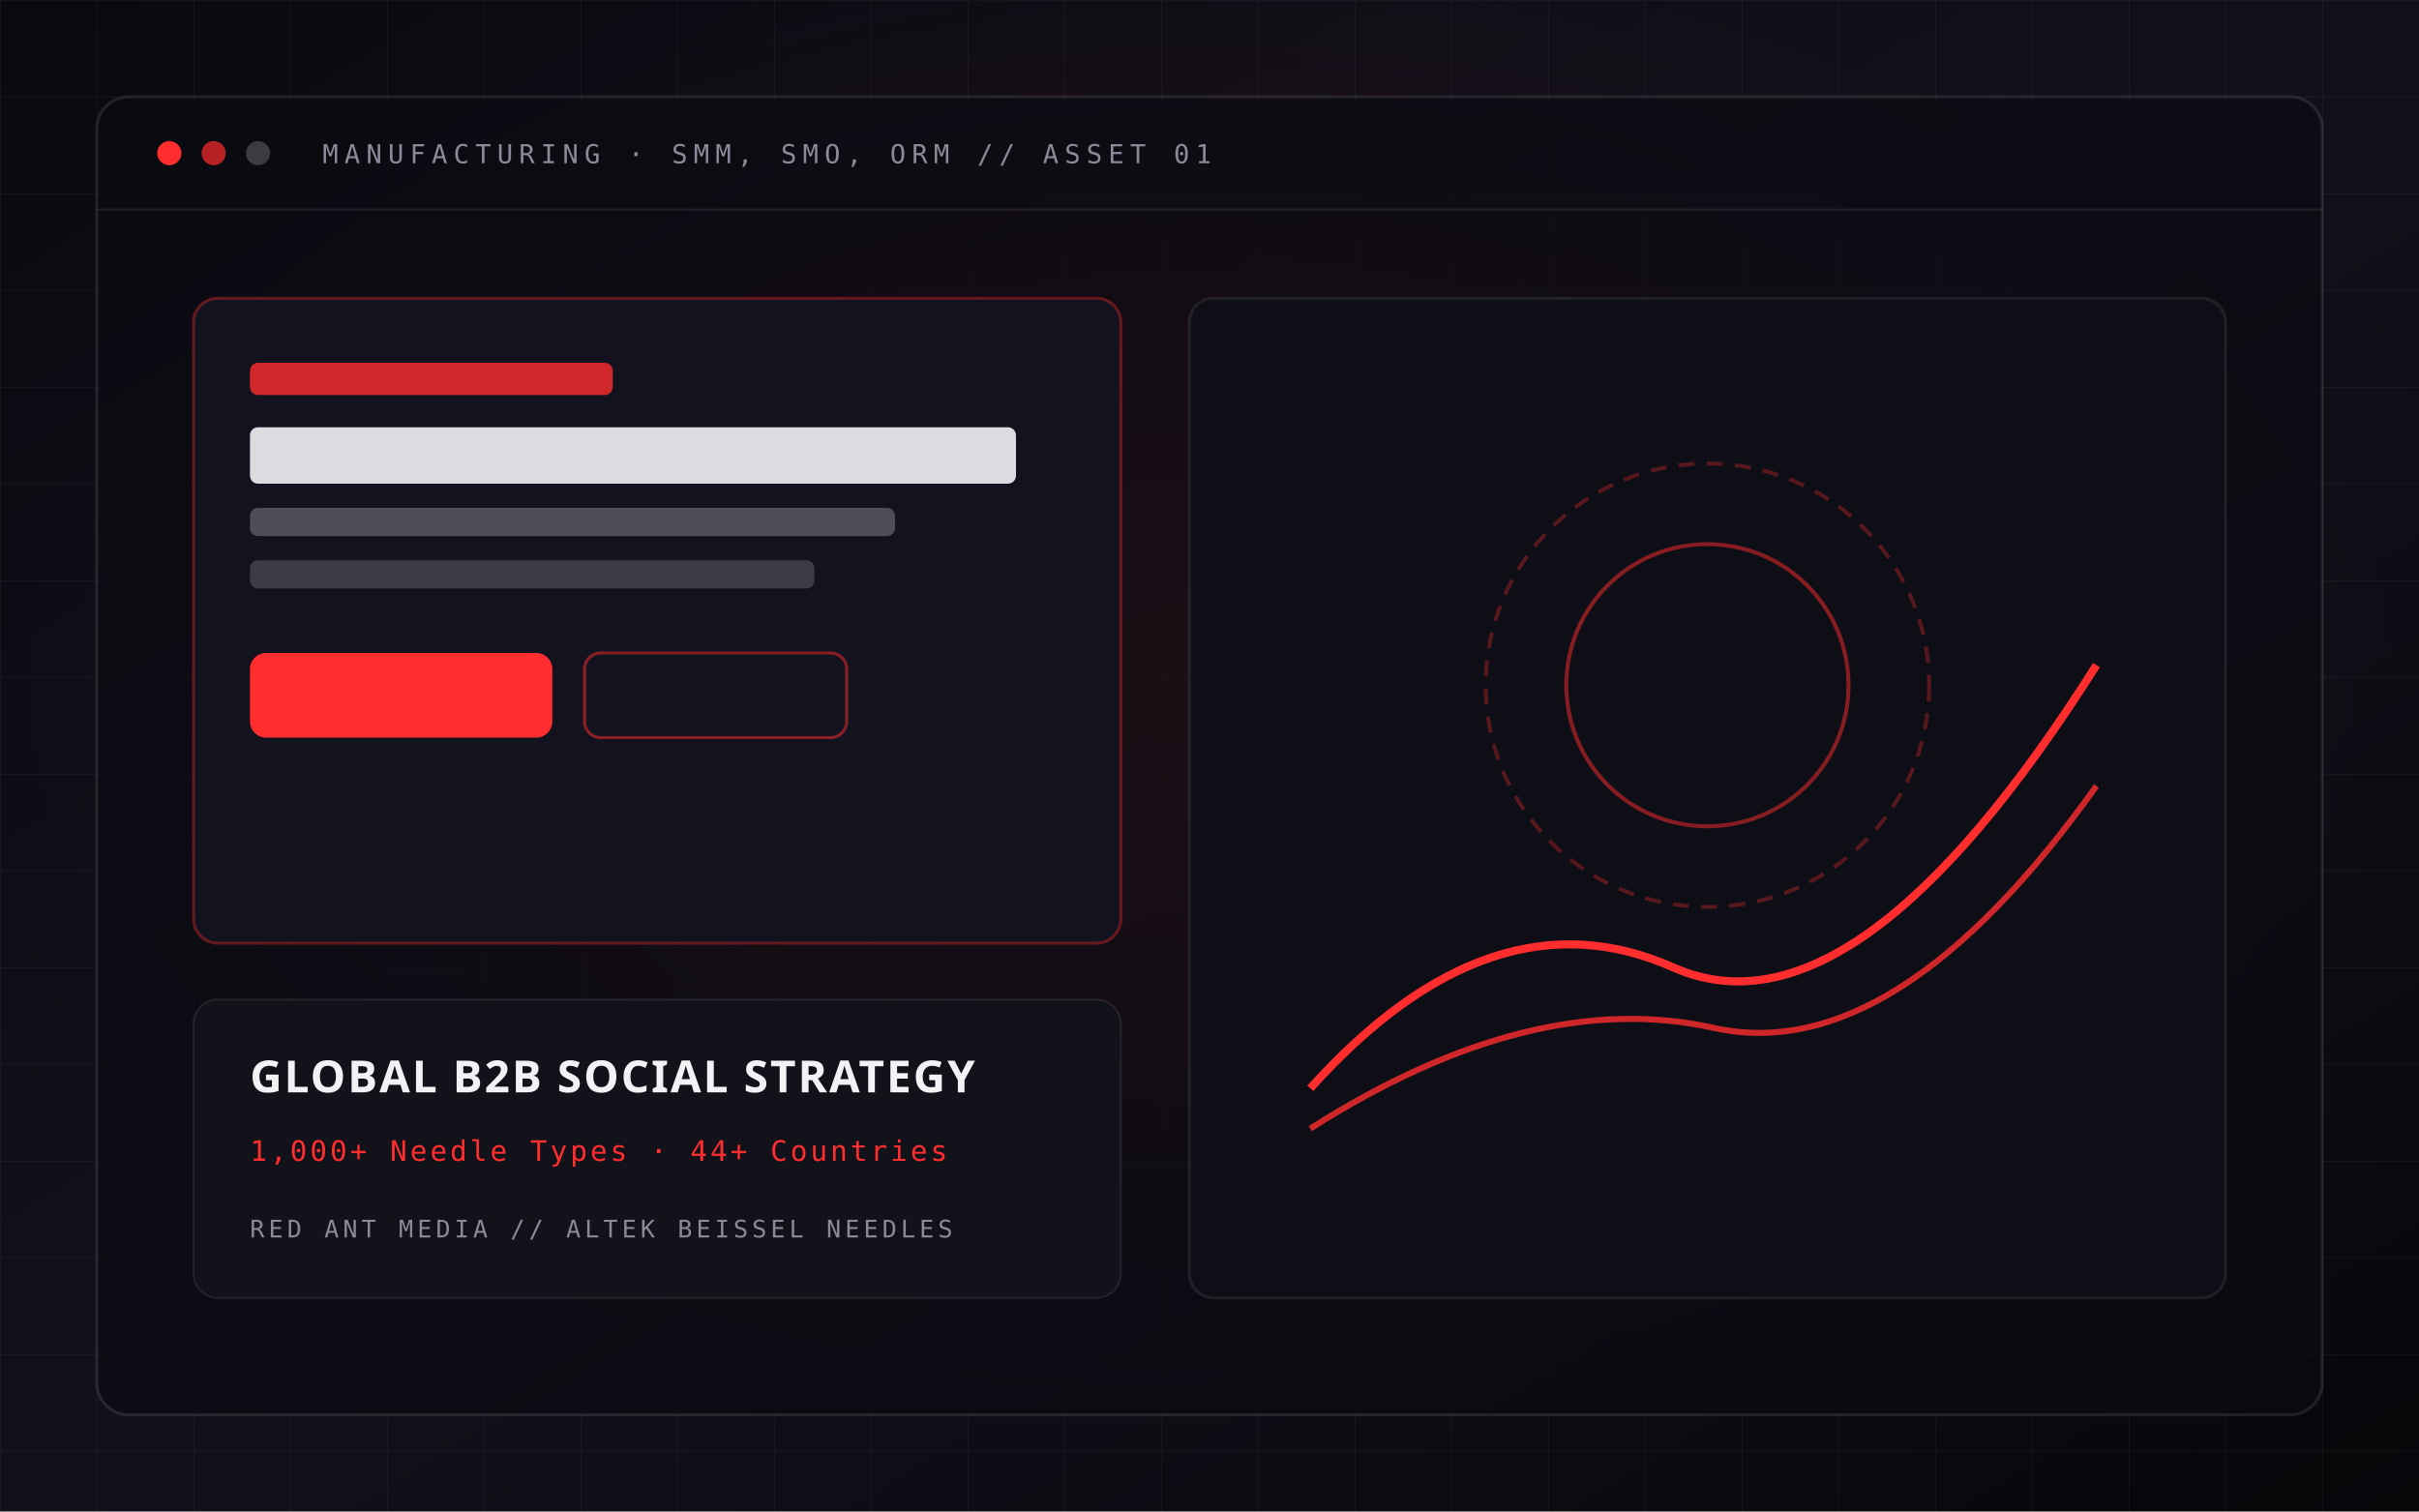
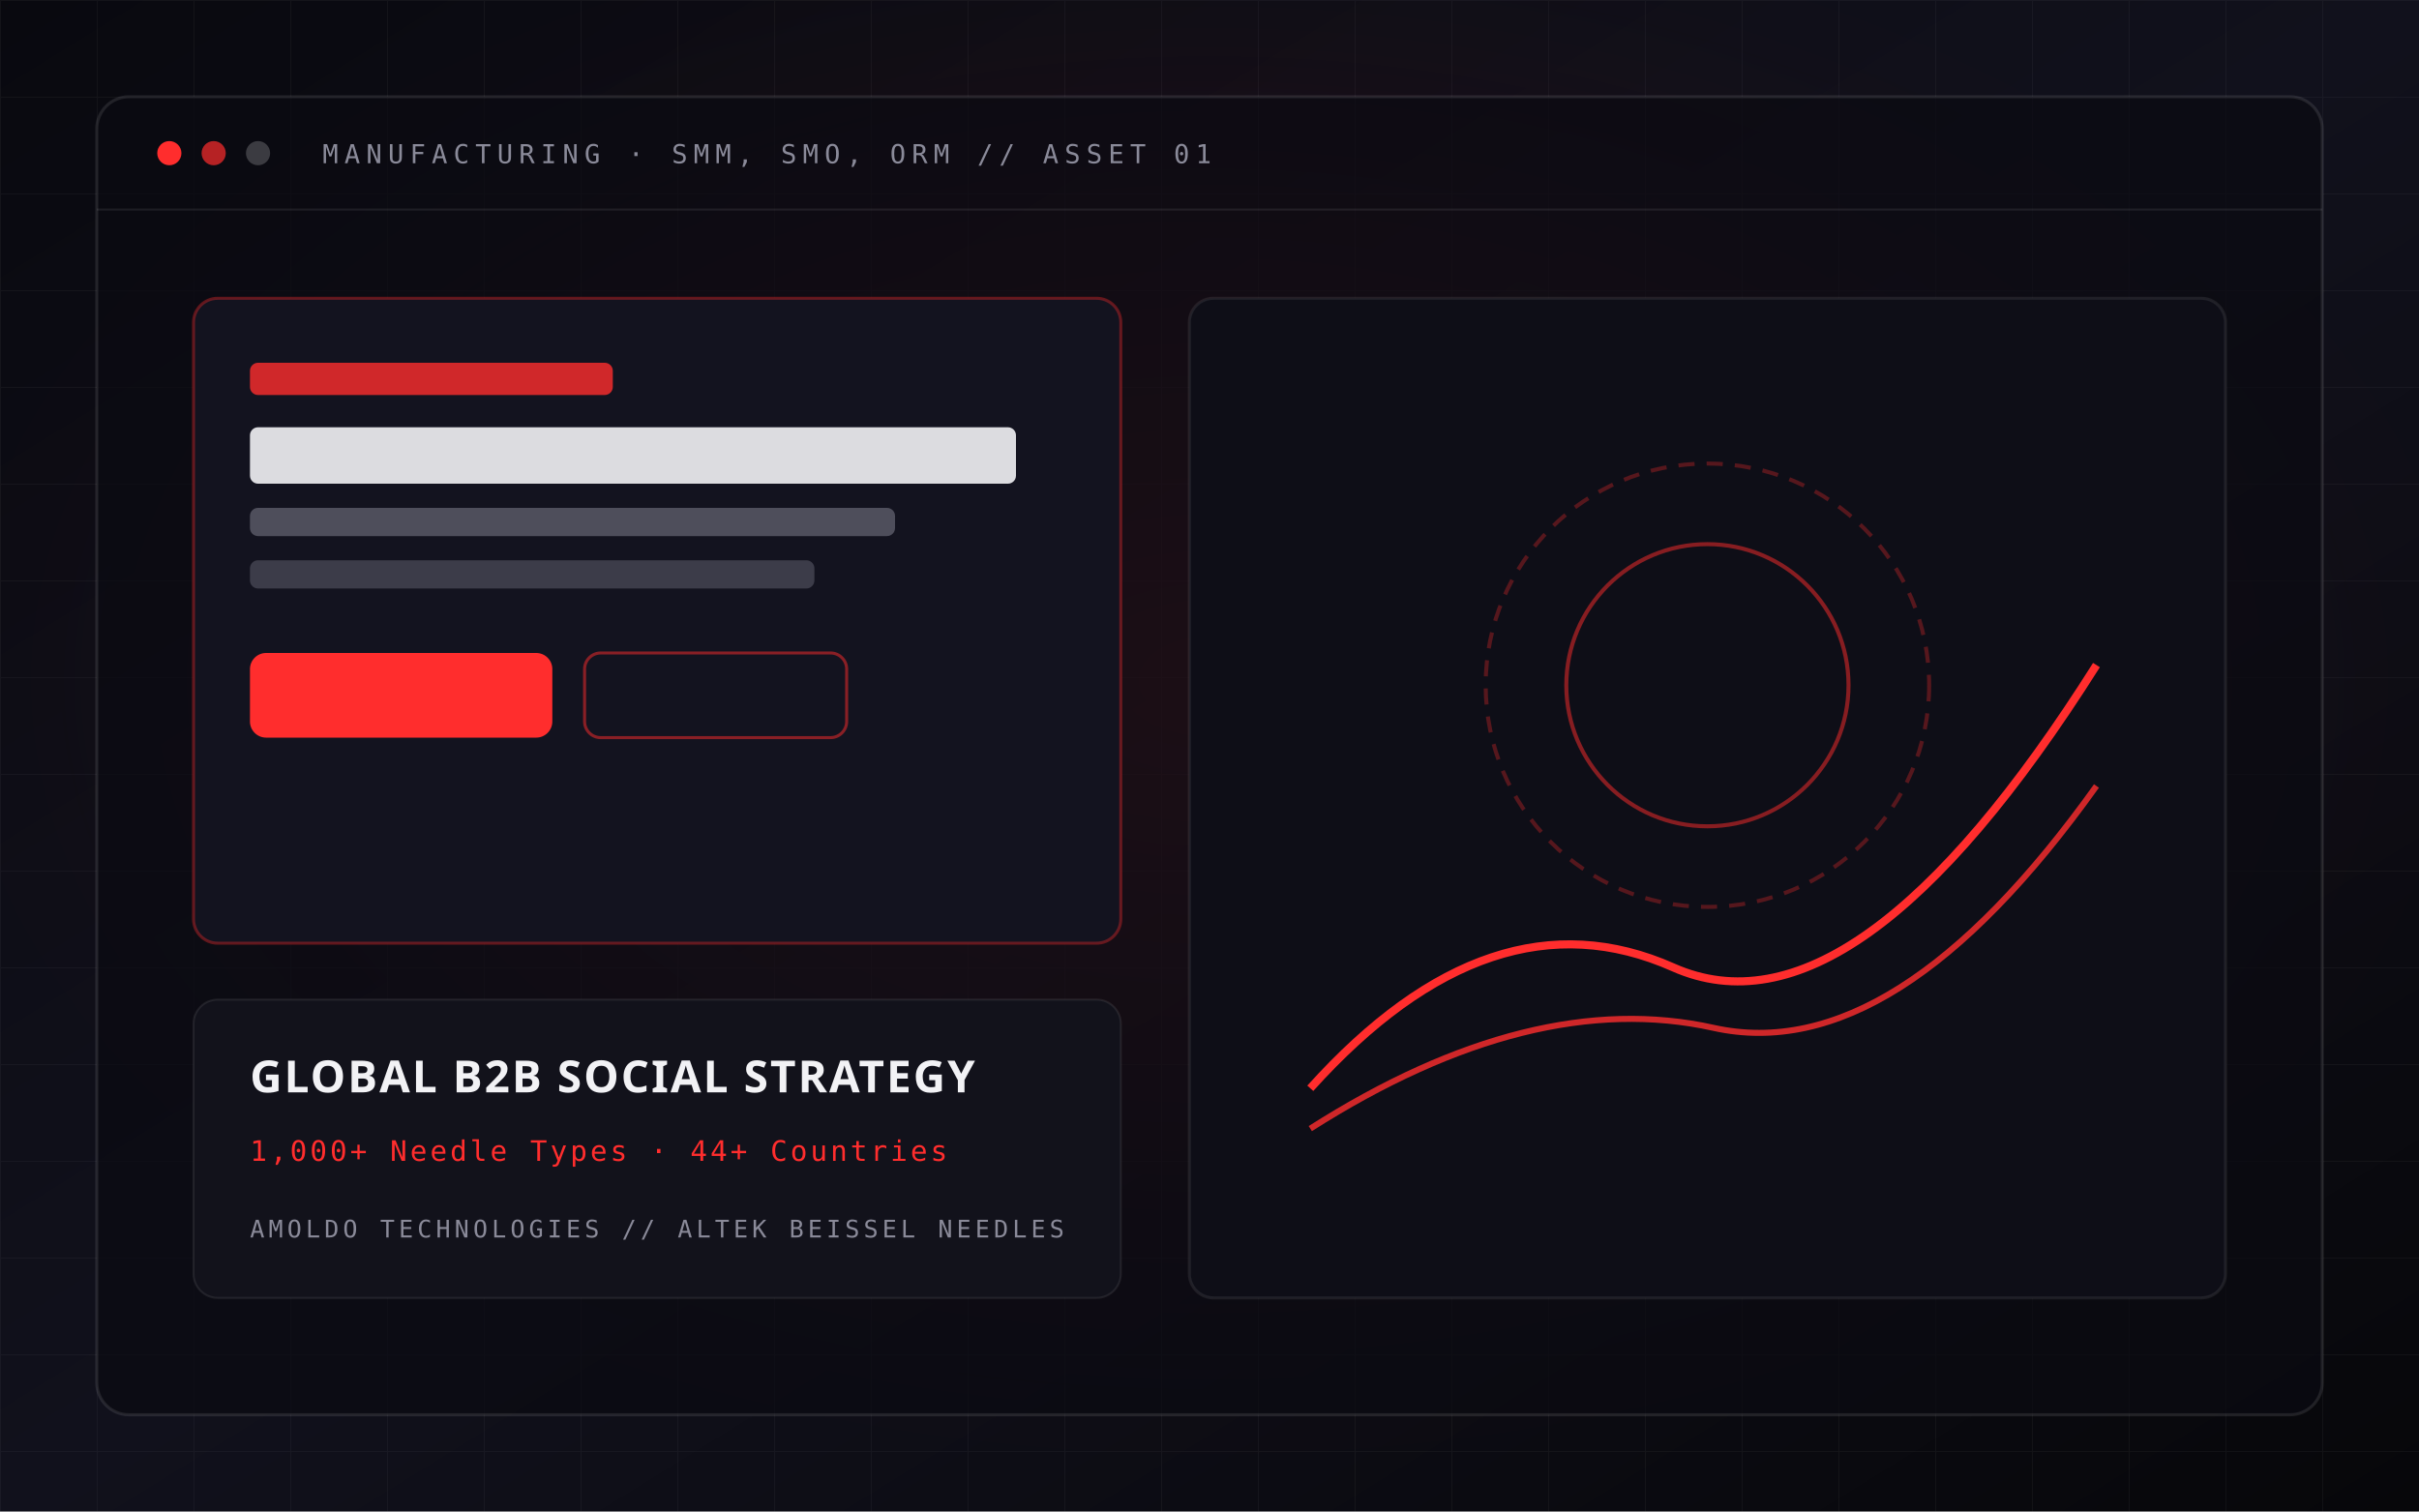
<svg xmlns="http://www.w3.org/2000/svg" viewBox="0 0 1200 750" width="1200" height="750">
  <defs>
    <linearGradient id="bg-0" x1="0" y1="0" x2="1" y2="1">
      <stop offset="0%" stop-color="#09090F" />
      <stop offset="50%" stop-color="#11111C" />
      <stop offset="100%" stop-color="#07070A" />
    </linearGradient>
    <radialGradient id="glow-0" cx="50%" cy="45%" r="55%">
      <stop offset="0%" stop-color="#FF2D2D" stop-opacity="0.22" />
      <stop offset="60%" stop-color="#FF2D2D" stop-opacity="0.06" />
      <stop offset="100%" stop-color="#07070A" stop-opacity="0" />
    </radialGradient>
    <pattern id="grid-0" width="48" height="48" patternUnits="userSpaceOnUse">
      <path d="M 48 0 L 0 0 0 48" fill="none" stroke="#ffffff" stroke-opacity="0.04" stroke-width="1" />
    </pattern>
  </defs>
  <rect width="1200" height="750" fill="url(#bg-0)" />
  <rect width="1200" height="750" fill="url(#grid-0)" />
  <rect width="1200" height="750" fill="url(#glow-0)" />
  <rect x="48" y="48" width="1104" height="654" rx="16" fill="#0B0B12" fill-opacity="0.7" stroke="#ffffff" stroke-opacity="0.1" stroke-width="1.5" />
  <line x1="48" y1="104" x2="1152" y2="104" stroke="#ffffff" stroke-opacity="0.08" stroke-width="1" />
  <circle cx="84" cy="76" r="6" fill="#FF2D2D" />
  <circle cx="106" cy="76" r="6" fill="#FF2D2D" fill-opacity="0.7" />
  <circle cx="128" cy="76" r="6" fill="#ffffff" fill-opacity="0.2" />
  <text x="160" y="81" fill="#8A8A99" font-family="monospace" font-size="13" letter-spacing="3">MANUFACTURING · SMM, SMO, ORM // ASSET 01</text>
  <rect x="96" y="148" width="460" height="320" rx="12" fill="#13131F" stroke="#FF2D2D" stroke-opacity="0.35" stroke-width="1.5" />
  <rect x="124" y="180" width="180" height="16" rx="4" fill="#FF2D2D" fill-opacity="0.8" />
  <rect x="124" y="212" width="380" height="28" rx="4" fill="#F2F2F5" fill-opacity="0.9" />
  <rect x="124" y="252" width="320" height="14" rx="4" fill="#8A8A99" fill-opacity="0.5" />
  <rect x="124" y="278" width="280" height="14" rx="4" fill="#8A8A99" fill-opacity="0.35" />
  <rect x="124" y="324" width="150" height="42" rx="8" fill="#FF2D2D" />
  <rect x="290" y="324" width="130" height="42" rx="8" fill="none" stroke="#FF2D2D" stroke-opacity="0.5" stroke-width="1.5" />
  <rect x="590" y="148" width="514" height="496" rx="12" fill="#0E0E17" stroke="#ffffff" stroke-opacity="0.08" stroke-width="1.5" />
  <circle cx="847" cy="340" r="110" fill="none" stroke="#FF2D2D" stroke-opacity="0.3" stroke-width="2" stroke-dasharray="8 6" />
  <circle cx="847" cy="340" r="70" fill="none" stroke="#FF2D2D" stroke-opacity="0.5" stroke-width="2" />
  <path d="M 650 540 Q 740 440 830 480 T 1040 330" fill="none" stroke="#FF2D2D" stroke-width="4" />
  <path d="M 650 560 Q 760 490 850 510 T 1040 390" fill="none" stroke="#FF2D2D" stroke-width="3" stroke-opacity="0.8" />
  <rect x="96" y="496" width="460" height="148" rx="12" fill="#12121B" stroke="#ffffff" stroke-opacity="0.08" stroke-width="1" />
  <text x="124" y="542" fill="#F2F2F5" font-family="system-ui, sans-serif" font-weight="700" font-size="22" letter-spacing="1">GLOBAL B2B SOCIAL STRATEGY</text>
  <text x="124" y="576" fill="#FF2D2D" font-family="monospace" font-size="14" letter-spacing="1.5">1,000+ Needle Types · 44+ Countries</text>
-   <text x="124" y="614" fill="#8A8A99" font-family="monospace" font-size="12" letter-spacing="2">RED ANT MEDIA // ALTEK BEISSEL NEEDLES</text>
+   <text x="124" y="614" fill="#8A8A99" font-family="monospace" font-size="12" letter-spacing="2">AMOLDO TECHNOLOGIES // ALTEK BEISSEL NEEDLES</text>
</svg>
